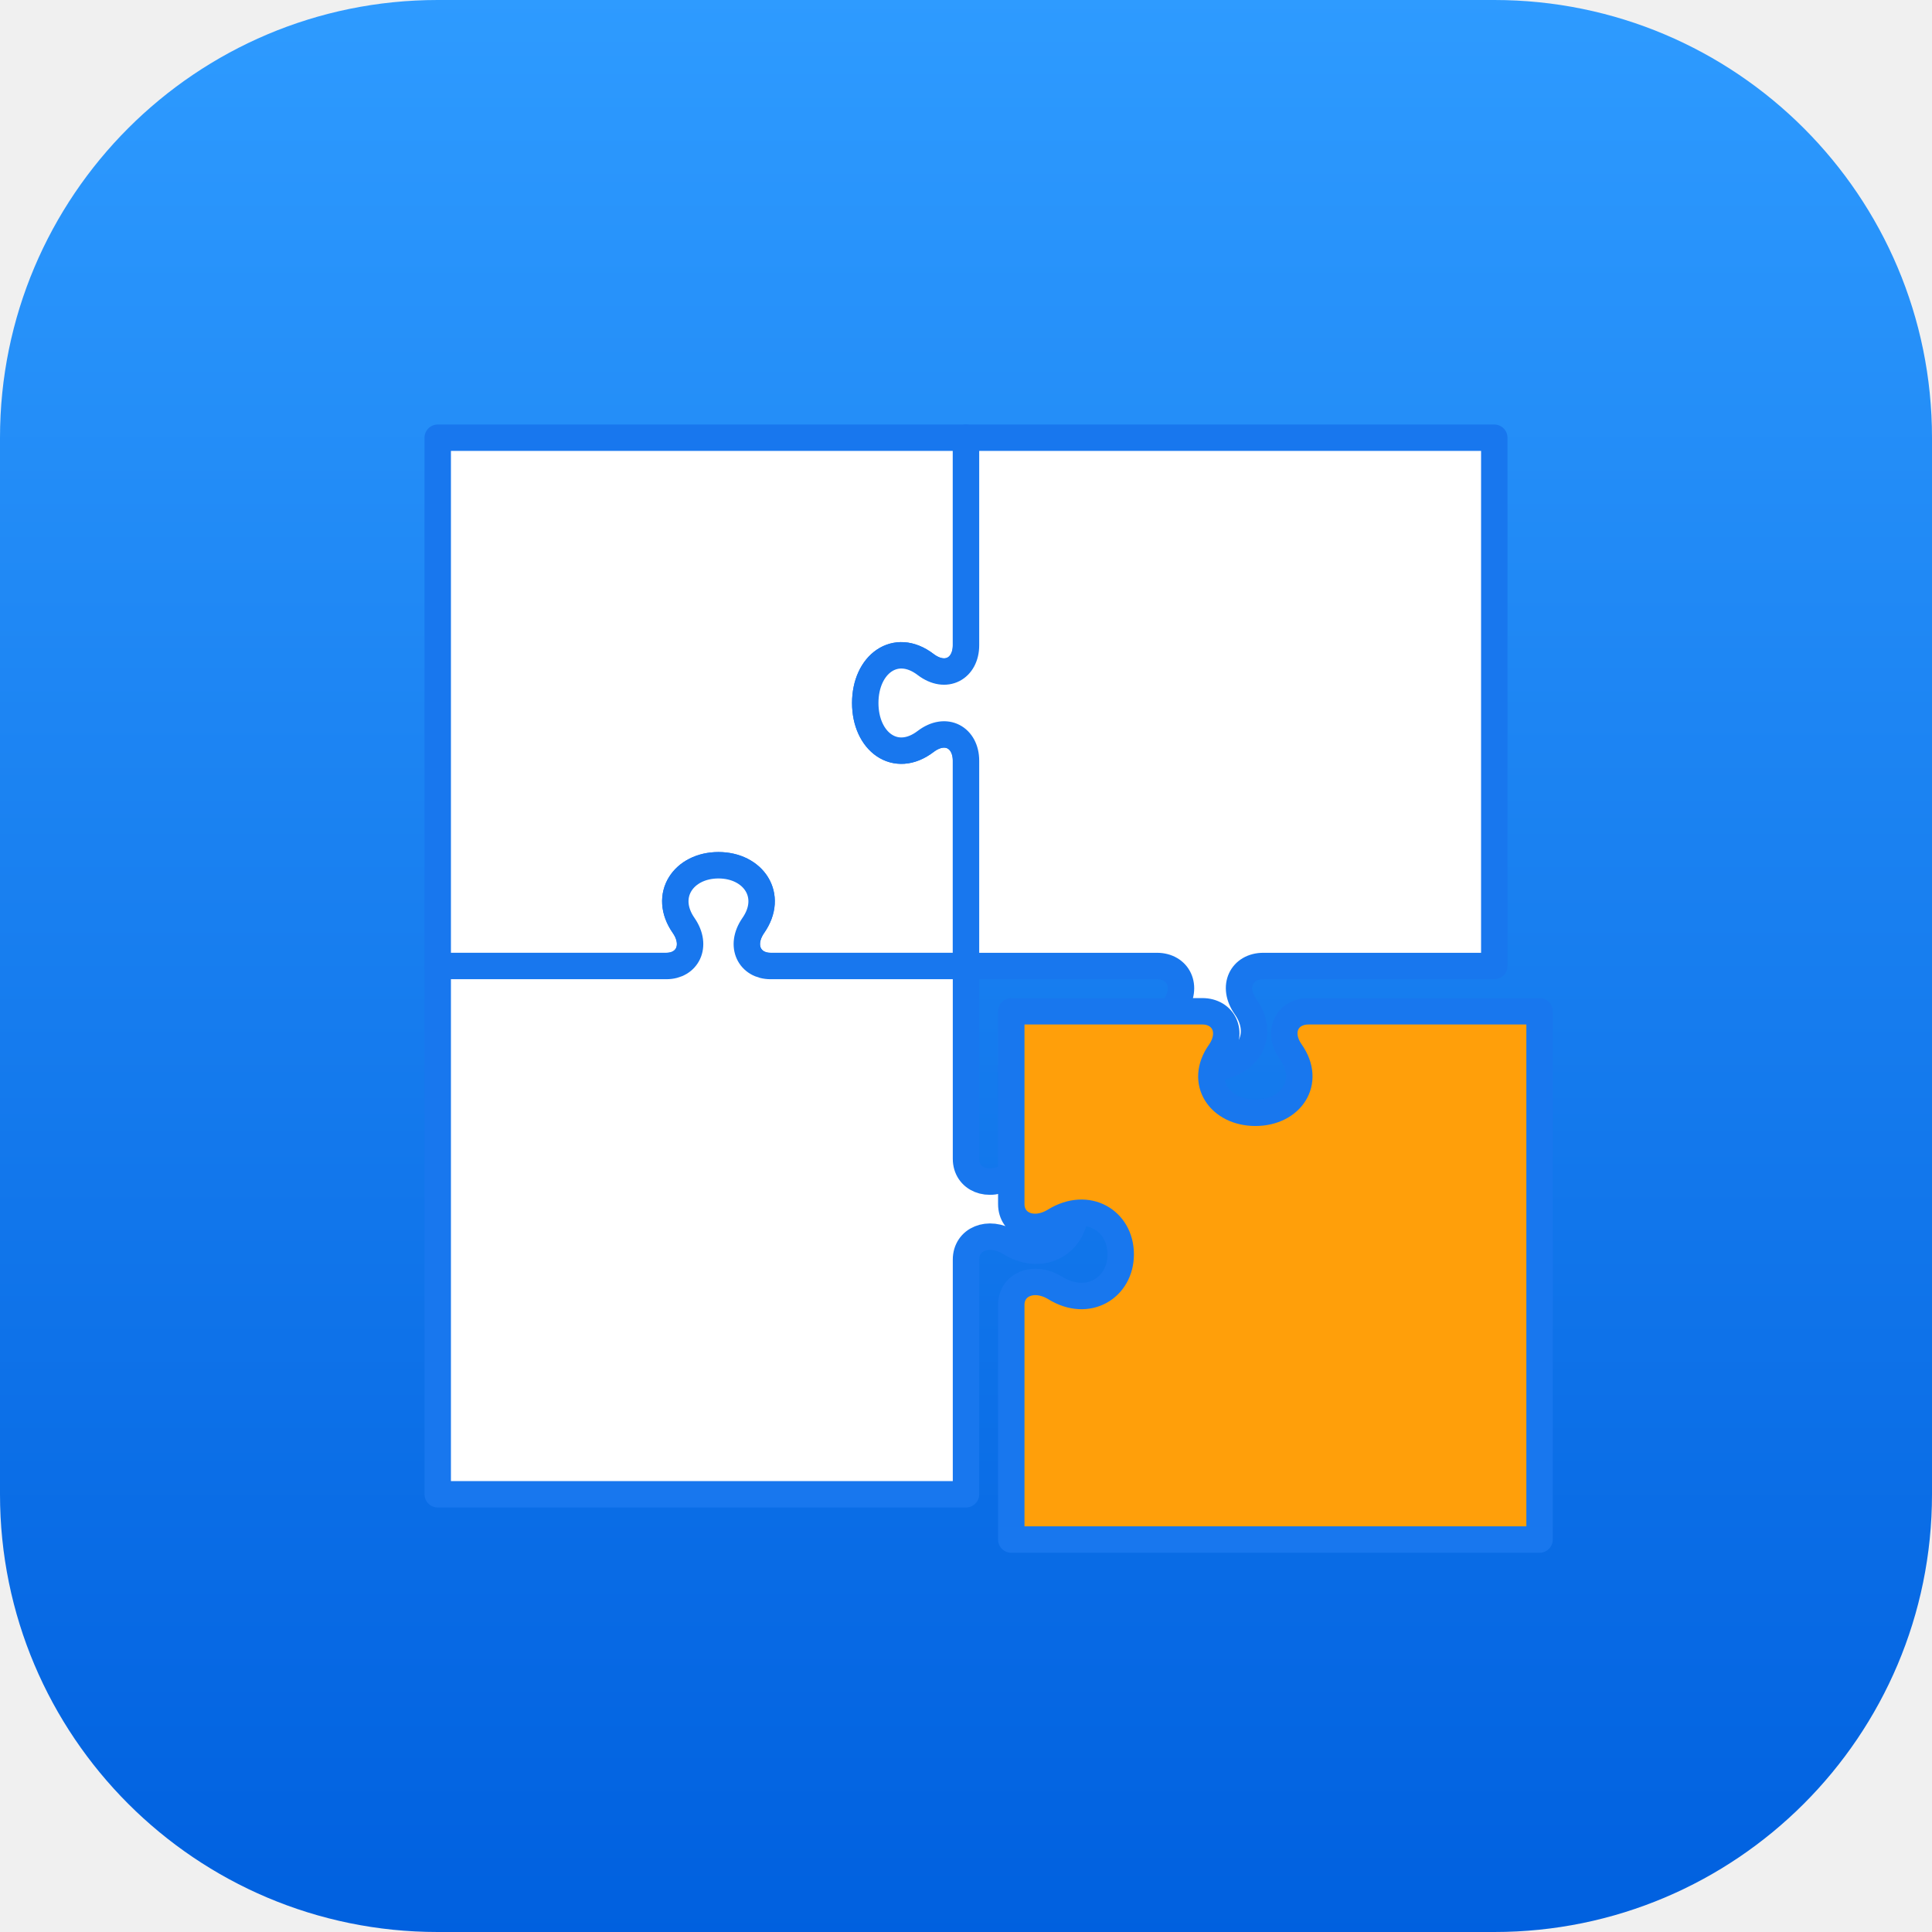
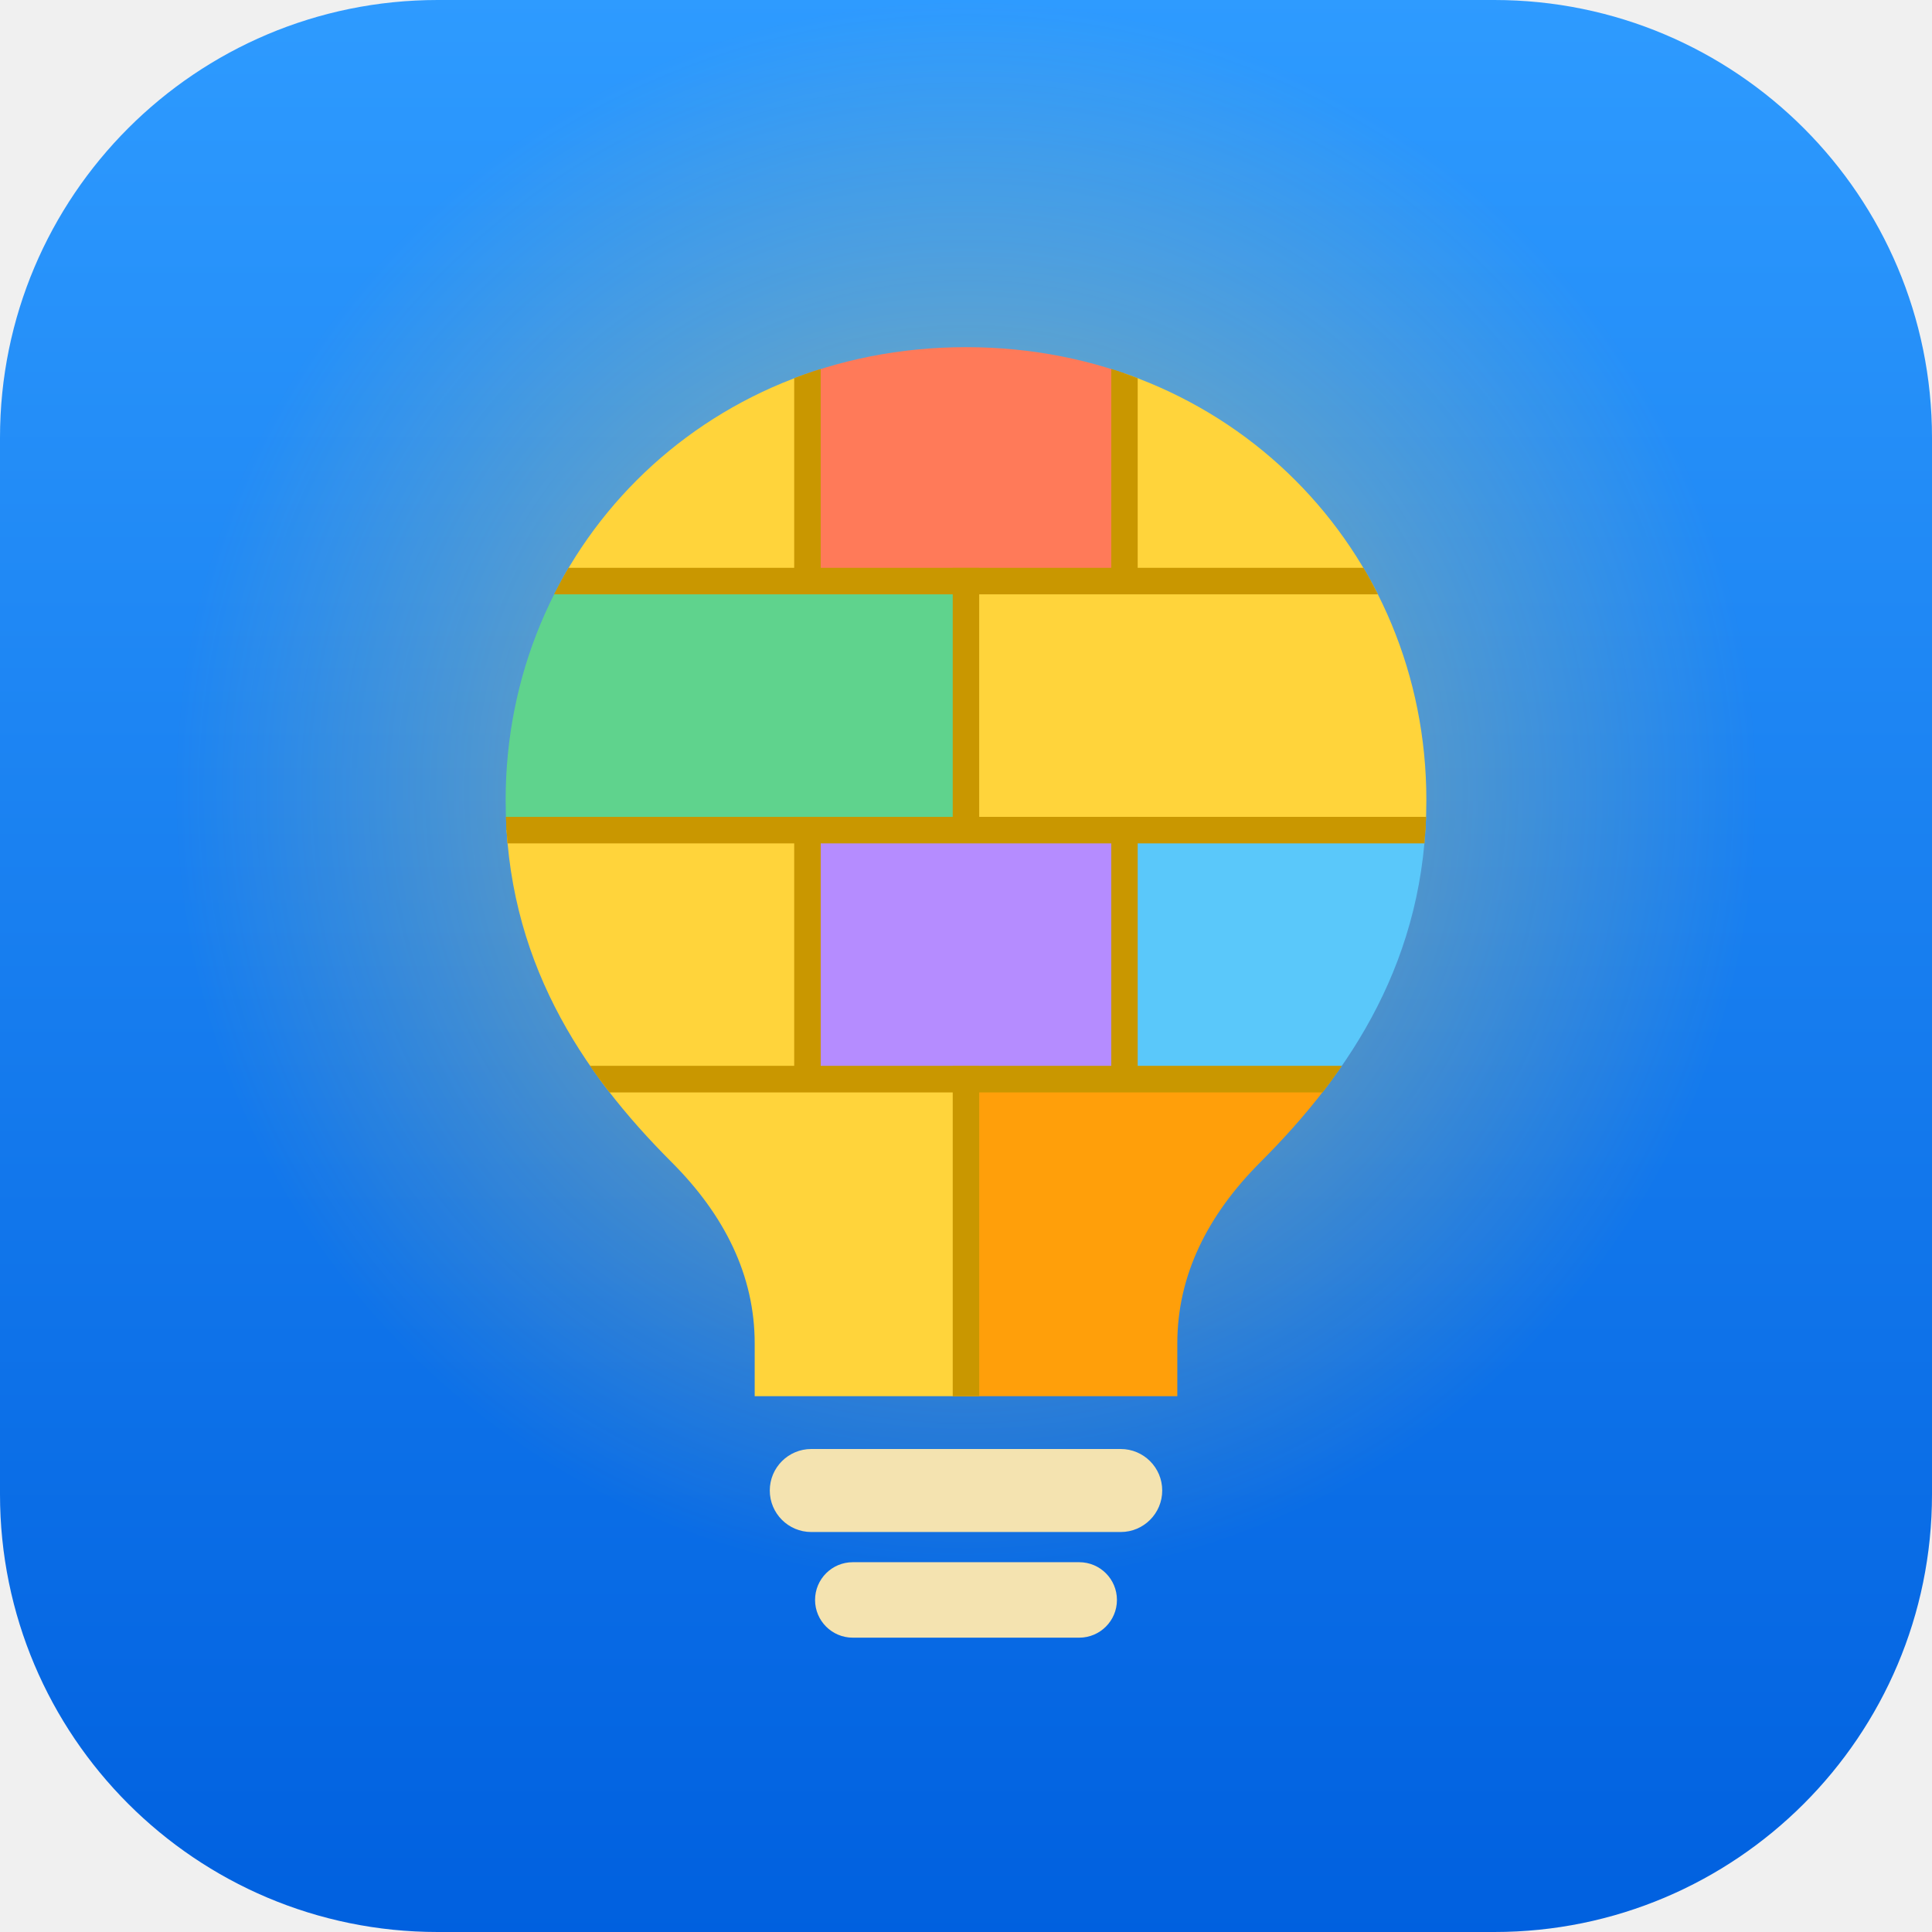
<svg xmlns="http://www.w3.org/2000/svg" viewBox="0 0 512 512">
  <defs>
    <linearGradient id="g" x1="0" y1="0" x2="0" y2="1">
      <stop offset="0" stop-color="#2E9BFF" />
      <stop offset="1" stop-color="#0060DF" />
    </linearGradient>
+     <radialGradient id="glow" cx="256" cy="210" r="210" gradientUnits="userSpaceOnUse">
+       <stop offset="0" stop-color="#FFD95A" stop-opacity=".55" />
+       <stop offset="1" stop-color="#FFD95A" stop-opacity="0" />
+     </radialGradient>
  </defs>
  <rect width="512" height="512" rx="116" fill="url(#g)" />
-   <g transform="translate(116 116)">
-     <path d="M0.0,0.0 L140.0,0.0 L140.0,55.0 C140.0,61.1 134.7,64.2 129.3,60.1 C121.3,54.0 113.3,60.1 113.3,70.3 C113.3,80.5 121.3,86.6 129.3,80.5 C134.7,76.4 140.0,79.5 140.0,85.6 L140.0,140.0 L88.2,140.0 C82.7,140.0 79.9,134.7 83.6,129.3 C89.2,121.3 83.6,113.3 74.4,113.3 C65.2,113.3 59.6,121.3 65.2,129.3 C68.9,134.7 66.1,140.0 60.6,140.0 L0.0,140.0 L0.0,0.0Z" fill="#fff" stroke="#1877EE" stroke-width="7" stroke-linejoin="round" />
-     <path d="M140.0,0.0 L280.0,0.0 L280.0,140.0 L218.8,140.0 C213.1,140.0 210.3,145.4 214.1,150.8 C219.7,158.8 214.1,166.9 204.7,166.9 C195.3,166.9 189.6,158.8 195.3,150.8 C199.0,145.4 196.2,140.0 190.6,140.0 L140.0,140.0 L140.0,85.6 C140.0,79.5 134.7,76.4 129.3,80.5 C121.3,86.6 113.3,80.5 113.3,70.3 C113.3,60.1 121.3,54.0 129.3,60.1 C134.7,64.2 140.0,61.1 140.0,55.0 L140.0,0.0Z" fill="#fff" stroke="#1877EE" stroke-width="7" stroke-linejoin="round" />
-     <path d="M0.0,140.0 L60.6,140.0 C66.1,140.0 68.9,134.7 65.2,129.3 C59.6,121.3 65.2,113.3 74.4,113.3 C83.6,113.3 89.2,121.3 83.6,129.3 C79.9,134.7 82.7,140.0 88.2,140.0 L140.0,140.0 L140.0,191.1 C140.0,196.4 145.8,199.1 151.6,195.5 C160.3,190.2 169.0,195.5 169.0,204.4 C169.0,213.3 160.3,218.7 151.6,213.3 C145.8,209.8 140.0,212.5 140.0,217.8 L140.0,280.0 L0.0,280.0 L0.0,140.0Z" fill="#fff" stroke="#1877EE" stroke-width="7" stroke-linejoin="round" />
-     <path d="M140.0,140.0 L190.6,140.0 C196.2,140.0 199.0,145.4 195.3,150.8 C189.6,158.8 195.3,166.9 204.7,166.9 C214.1,166.9 219.7,158.8 214.1,150.8 C210.3,145.4 213.1,140.0 218.8,140.0 L280.0,140.0 L280.0,280.0 L140.0,280.0 L140.0,217.8 C140.0,212.5 145.8,209.8 151.6,213.3 C160.3,218.7 169.0,213.3 169.0,204.4 C169.0,195.5 160.3,190.2 151.6,195.5 C145.8,199.1 140.0,196.4 140.0,191.1 L140.0,140.0Z" fill="#FF9F0A" stroke="#1877EE" stroke-width="7" stroke-linejoin="round" transform="translate(12 12)" />
+   <circle cx="256" cy="210" r="210" fill="url(#glow)" />
+   <defs>
+     <clipPath id="b">
+       <path d="M256 92c-70 0-122 54-122 120 0 42 20 72 44 96 14 14 22 30 22 48v14h112v-14c0-18 8-34 22-48 24-24 44-54 44-96 0-66-52-120-122-120z" />
+     </clipPath>
+   </defs>
+   <g clip-path="url(#b)" stroke="#C99700" stroke-width="7">
+     <rect x="130" y="88" width="84" height="66" fill="#FFD43B" />
+     <rect x="214" y="88" width="84" height="66" fill="#FF7A59" />
+     <rect x="298" y="88" width="84" height="66" fill="#FFD43B" />
+     <rect x="130" y="154" width="126" height="66" fill="#5FD38D" />
+     <rect x="256" y="154" width="126" height="66" fill="#FFD43B" />
+     <rect x="130" y="220" width="84" height="66" fill="#FFD43B" />
+     <rect x="214" y="220" width="84" height="66" fill="#B58CFF" />
+     <rect x="298" y="220" width="84" height="66" fill="#5AC8FA" />
+     <rect x="130" y="286" width="126" height="90" fill="#FFD43B" />
+     <rect x="256" y="286" width="126" height="90" fill="#FF9F0A" />
  </g>
+   <rect x="204" y="384" width="104" height="22" rx="11" fill="#F4E3B0" />
+   <rect x="216" y="414" width="80" height="20" rx="10" fill="#F4E3B0" />
</svg>
